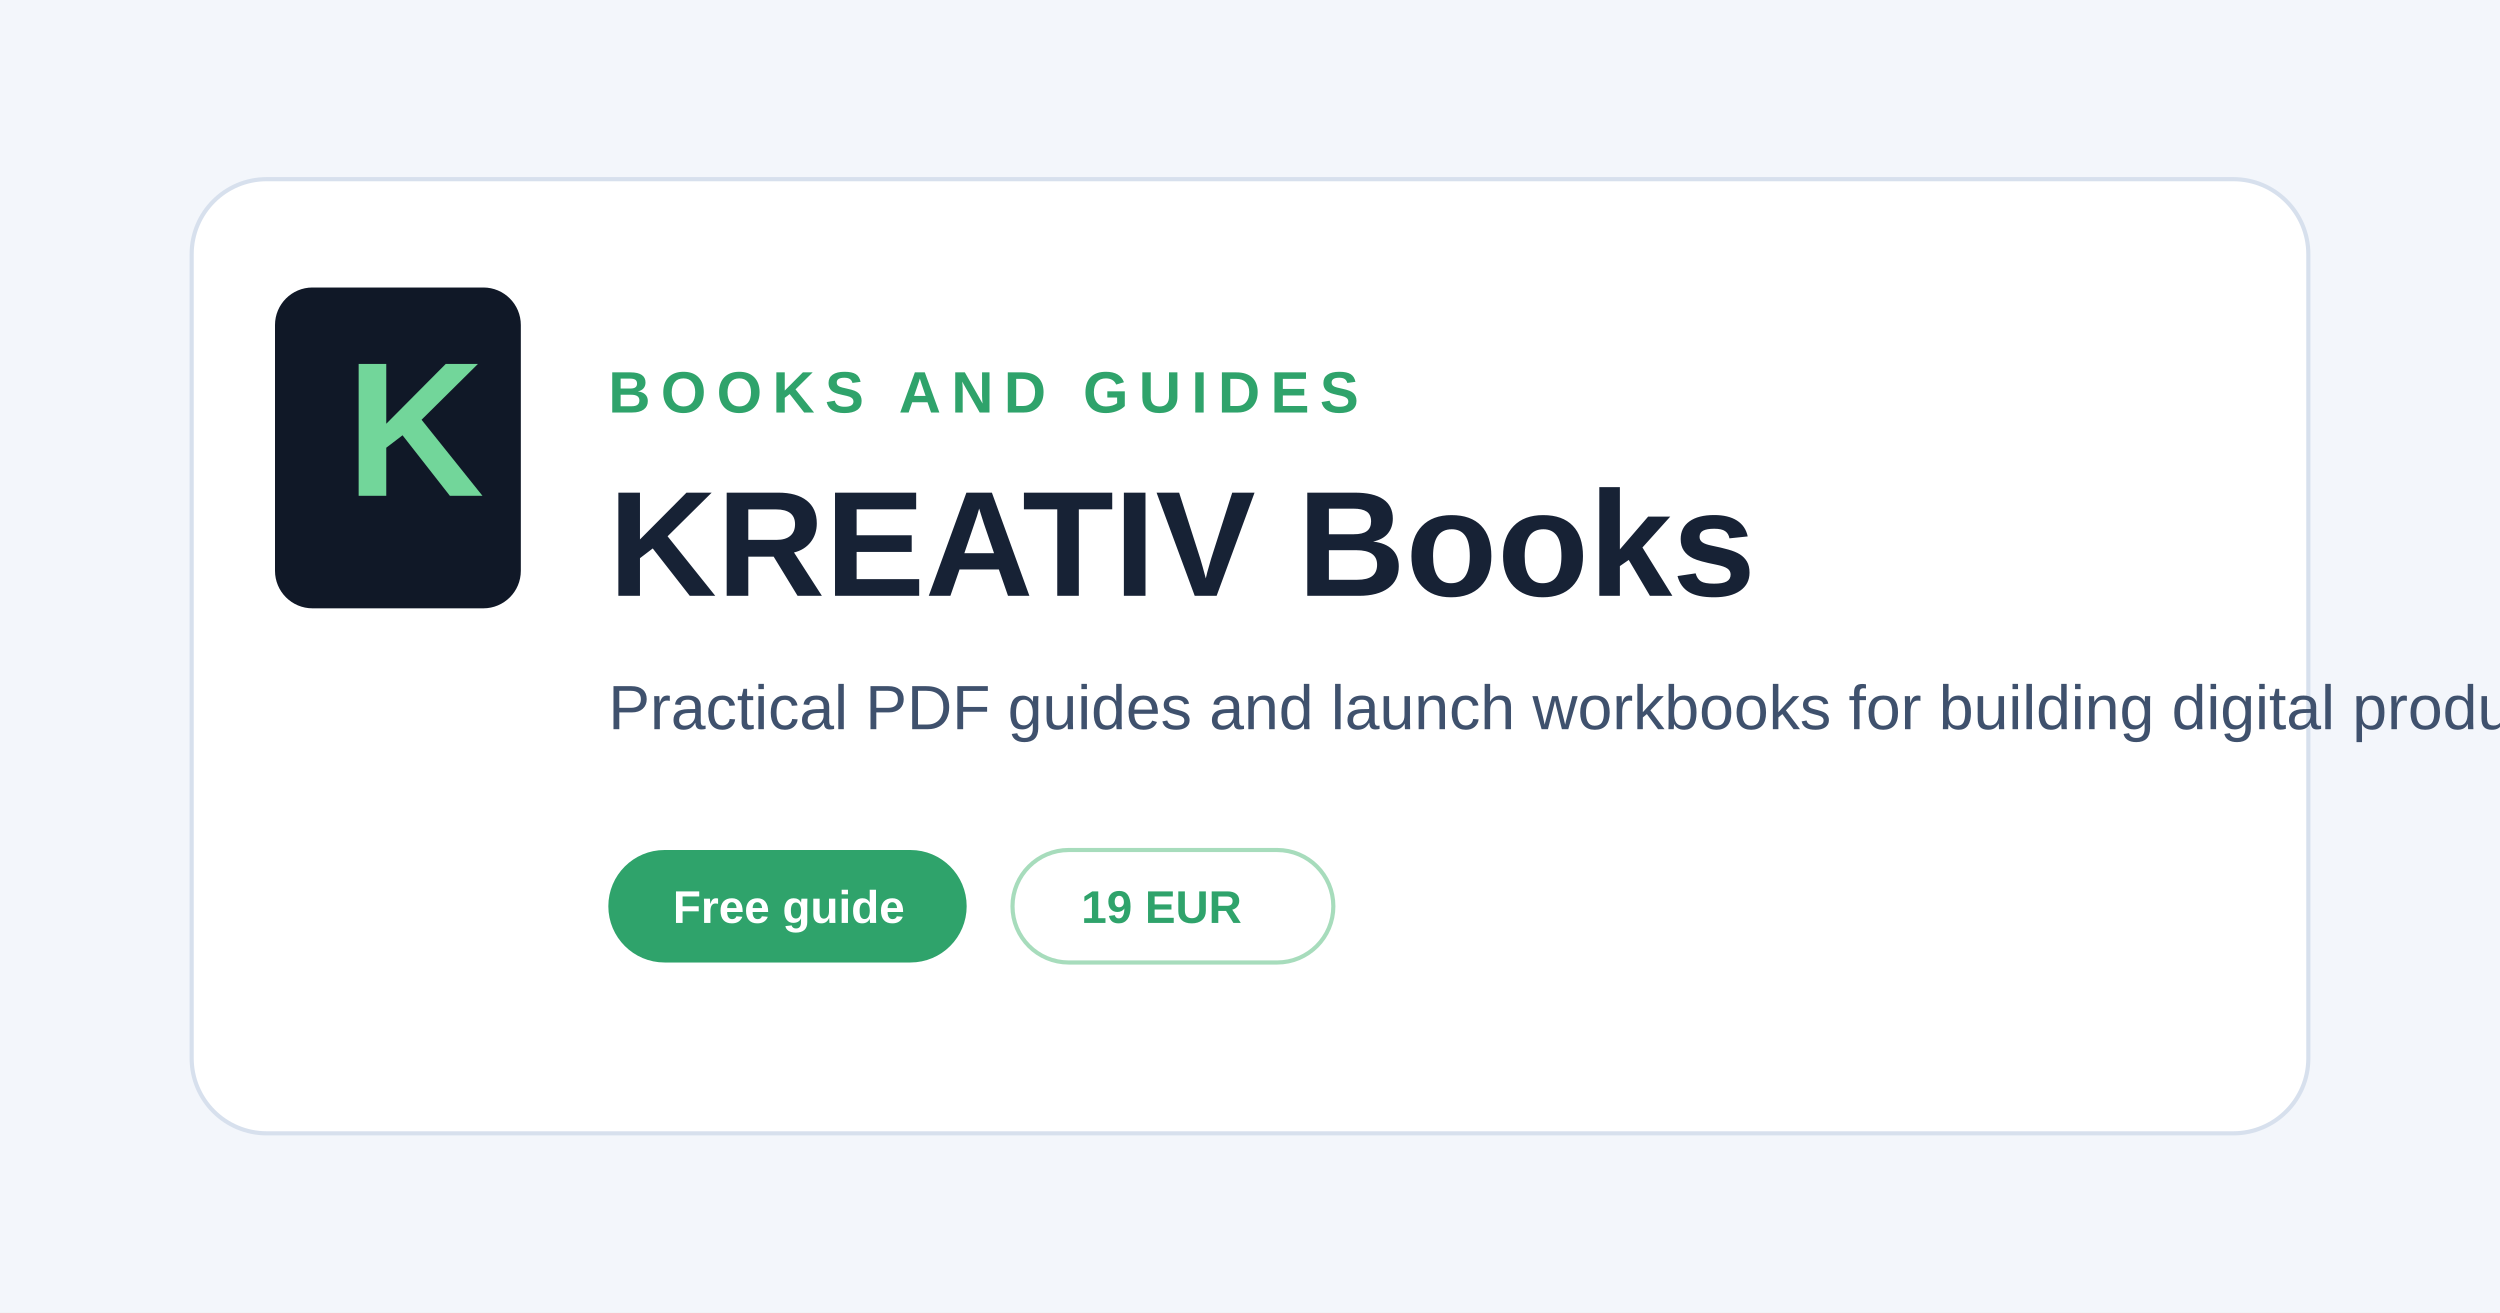
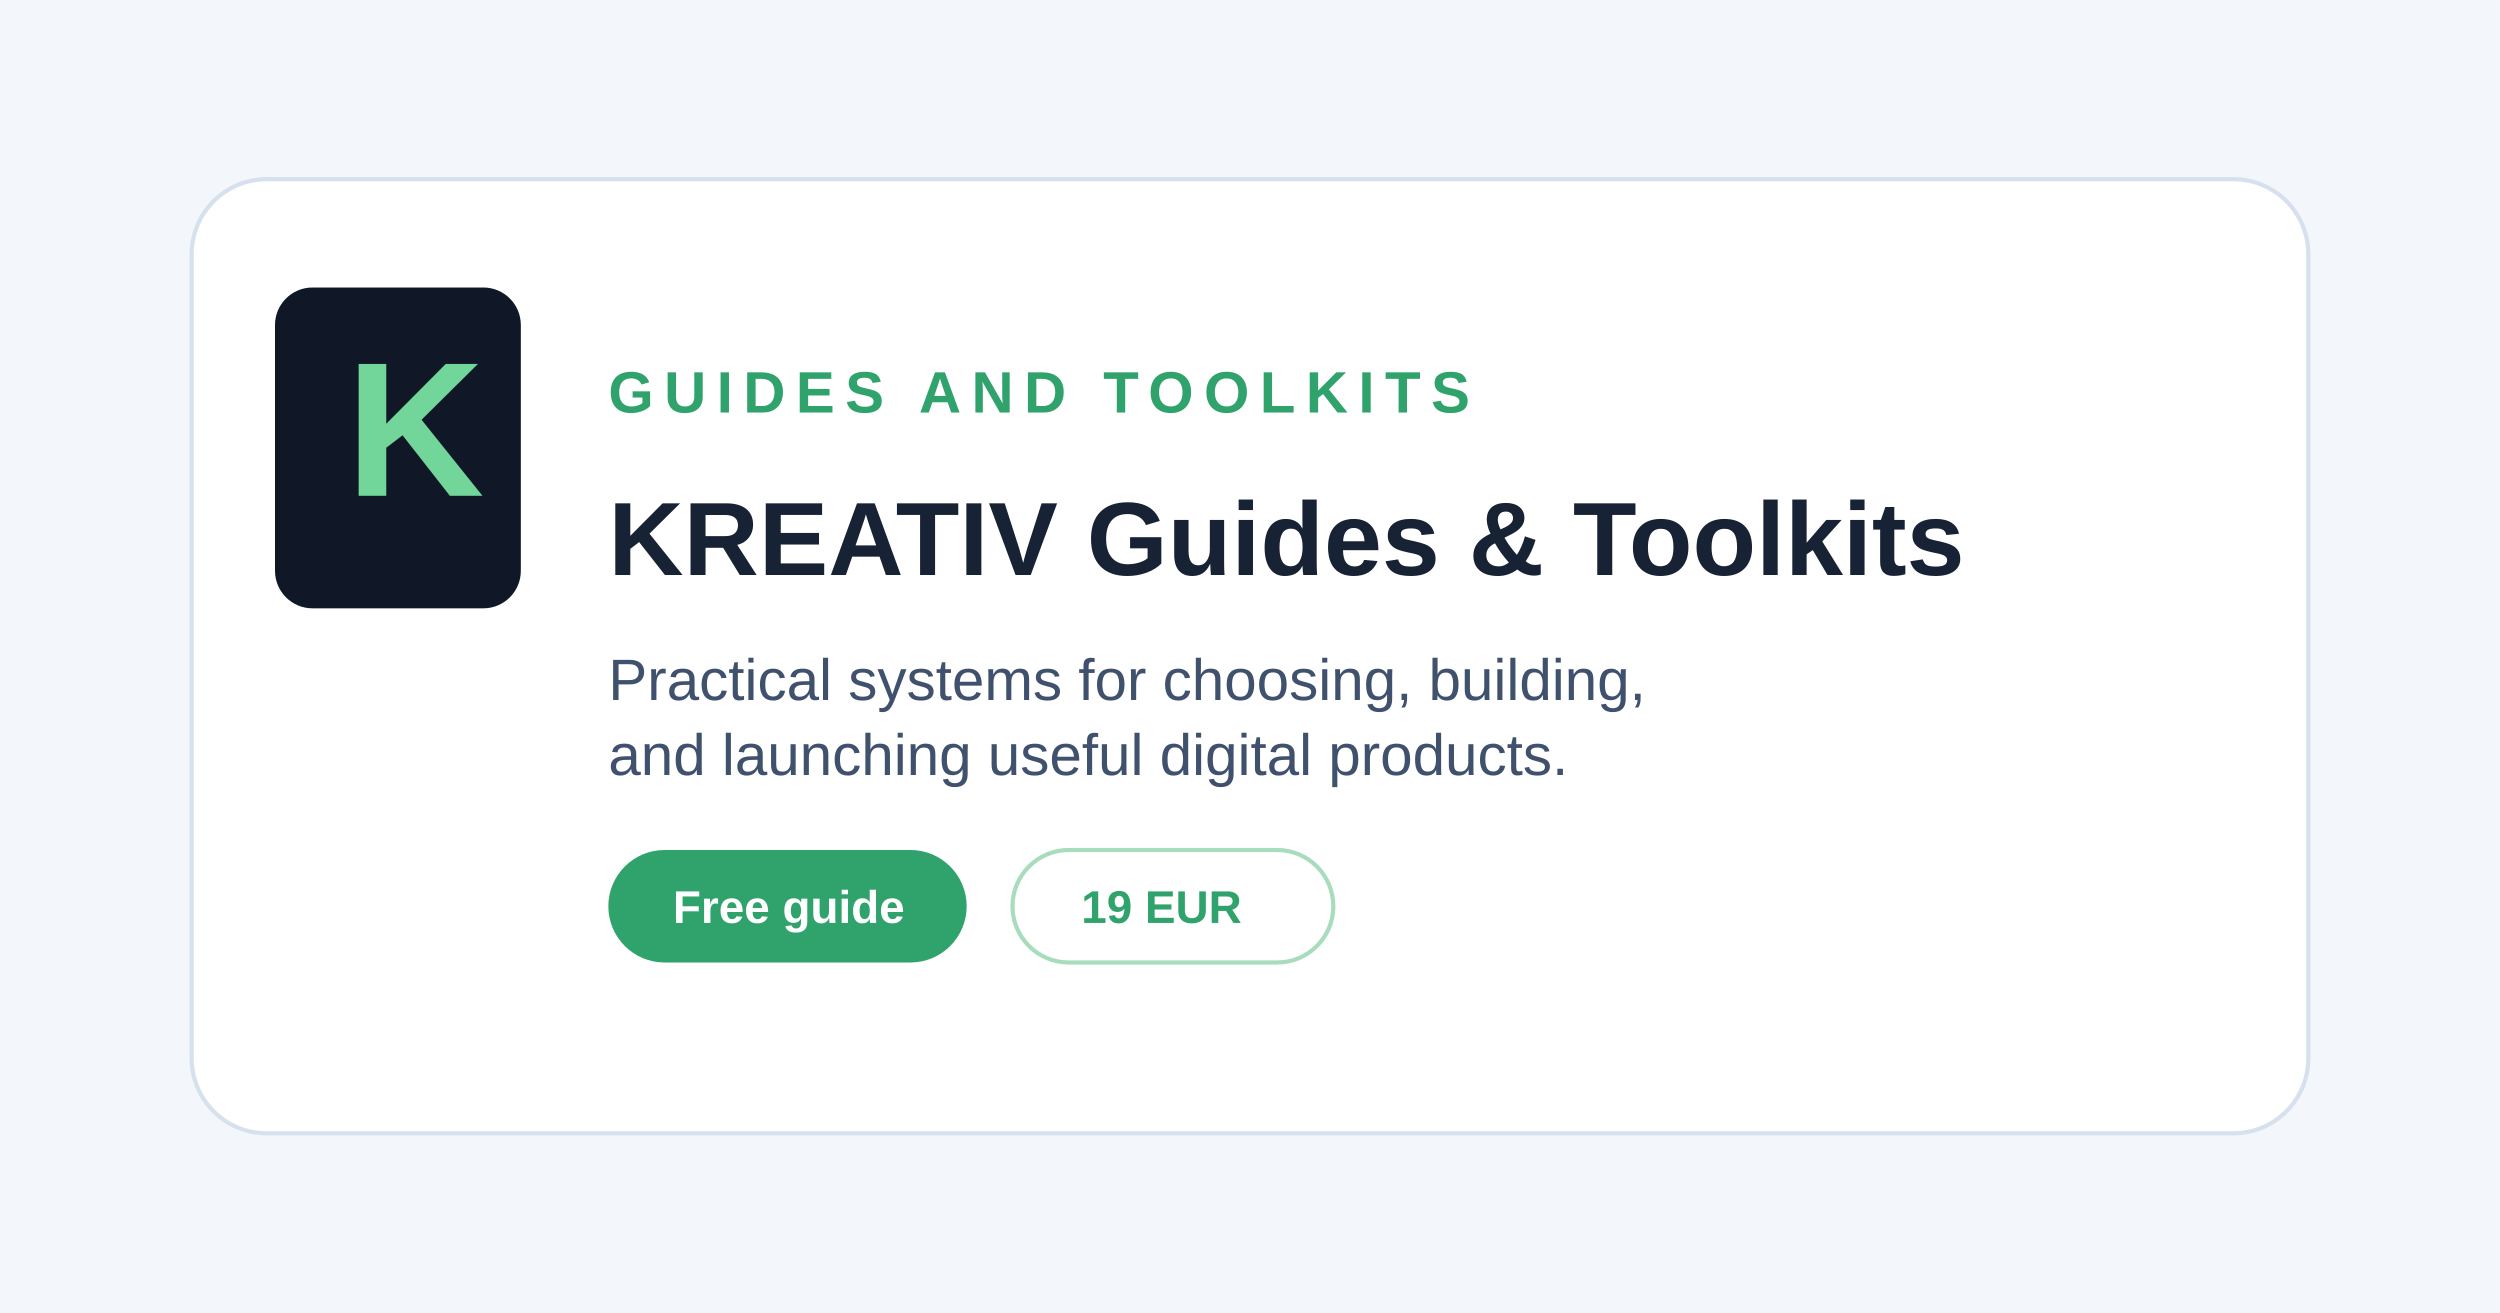
<svg xmlns="http://www.w3.org/2000/svg" width="1200" height="630" viewBox="0 0 1200 630" role="img" aria-labelledby="title desc">
  <rect width="1200" height="630" fill="#f3f6fb" />
  <rect x="92" y="86" width="1016" height="458" rx="36" fill="#ffffff" stroke="#d7e0ed" stroke-width="2" />
  <rect x="132" y="138" width="118" height="154" rx="18" fill="#101827" />
  <text x="166" y="238" fill="#72d69a" font-family="Arial, sans-serif" font-size="92" font-weight="700">K</text>
-   <text x="292" y="198" fill="#2fa36b" font-family="Arial, sans-serif" font-size="28" font-weight="700" letter-spacing="5">BOOKS AND GUIDES</text>
-   <text x="292" y="286" fill="#172235" font-family="Arial, sans-serif" font-size="72" font-weight="700">KREATIV Books</text>
-   <text x="292" y="350" fill="#3f516d" font-family="Arial, sans-serif" font-size="30">Practical PDF guides and launch workbooks for building digital products.</text>
+   <text x="292" y="198" fill="#2fa36b" font-family="Arial, sans-serif" font-size="28" font-weight="700" letter-spacing="5">GUIDES AND TOOLKITS</text>
+   <text x="292" y="276" fill="#172235" font-family="Arial, sans-serif" font-size="50" font-weight="700">KREATIV Guides &amp; Toolkits</text>
+   <text x="292" y="336" fill="#3f516d" font-family="Arial, sans-serif" font-size="28">Practical systems for choosing, building,</text>
+   <text x="292" y="372" fill="#3f516d" font-family="Arial, sans-serif" font-size="28">and launching useful digital products.</text>
  <rect x="292" y="408" width="172" height="54" rx="27" fill="#2fa36b" />
  <text x="323" y="443" fill="#ffffff" font-family="Arial, sans-serif" font-size="22" font-weight="700">Free guide</text>
  <rect x="486" y="408" width="154" height="54" rx="27" fill="#ffffff" stroke="#a7dcbc" stroke-width="2" />
  <text x="519" y="443" fill="#2fa36b" font-family="Arial, sans-serif" font-size="22" font-weight="700">19 EUR</text>
</svg>
